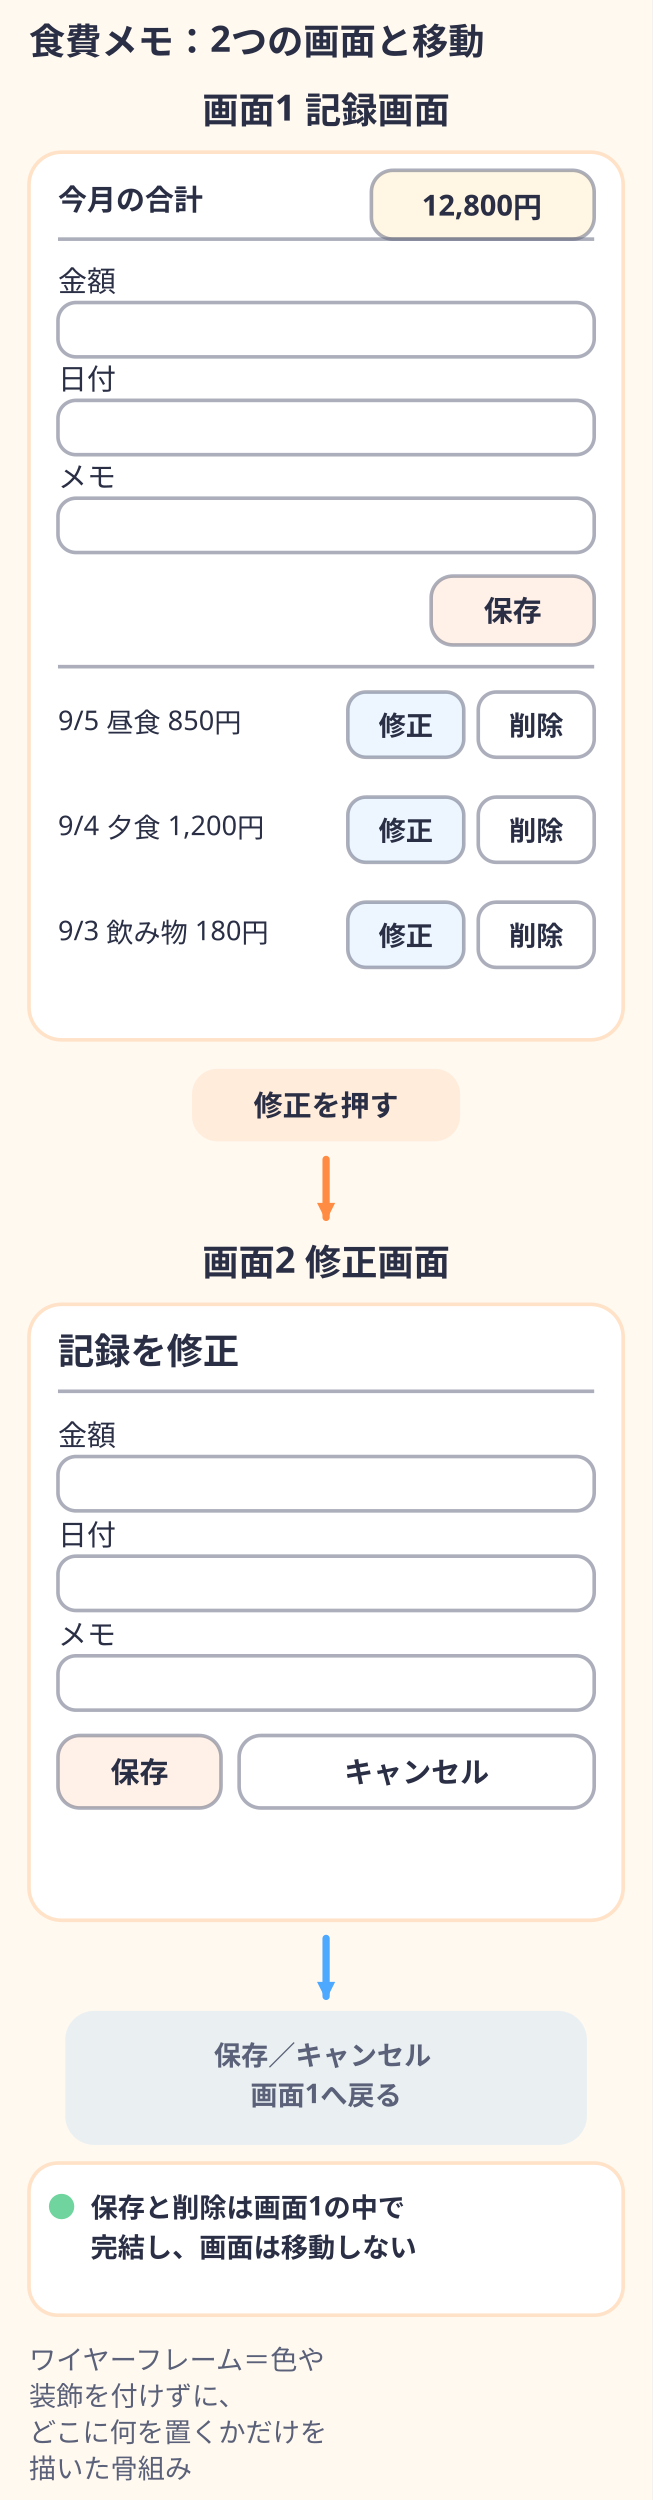
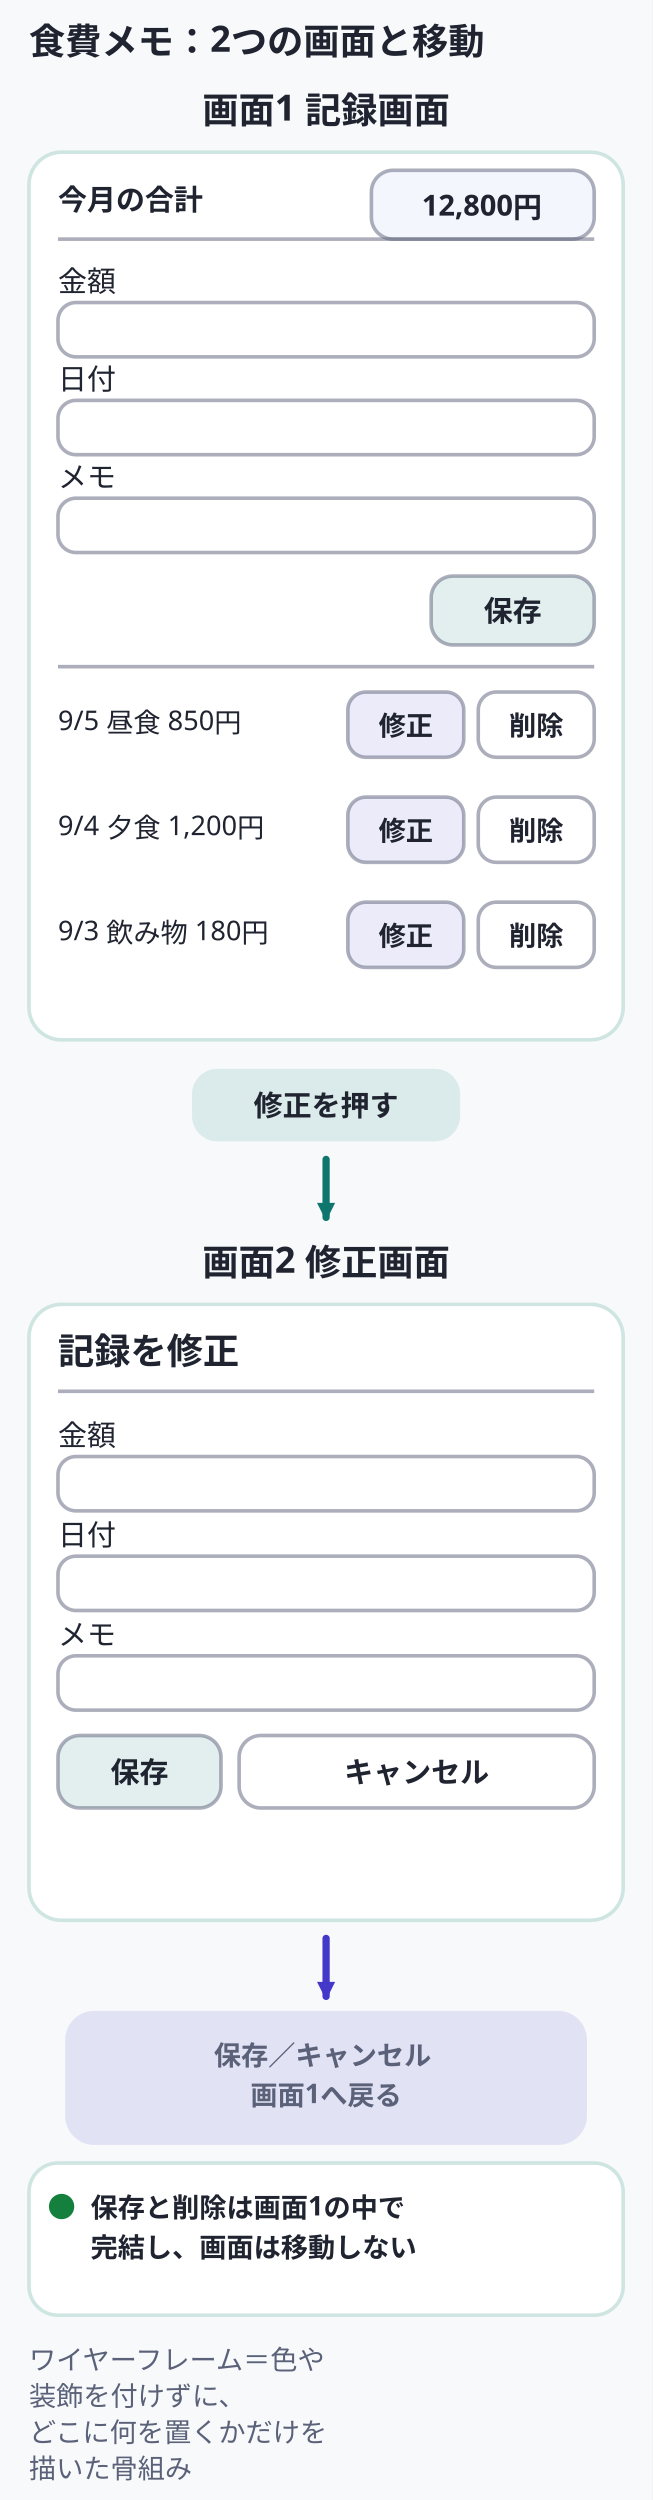
<svg xmlns="http://www.w3.org/2000/svg" viewBox="0 0 360 1380" role="img" aria-labelledby="svg-title svg-desc">
  <defs>
    <marker id="blue-arrow" markerWidth="10" markerHeight="10" refX="8" refY="5" orient="auto" markerUnits="userSpaceOnUse" viewBox="0 0 10 10">
-       <path d="M0 0L10 5L0 10Z" fill="#4DA8FF" />
+       <path d="M0 0L10 5L0 10Z" fill="#4338CA" />
    </marker>
    <marker id="orange-arrow" markerWidth="10" markerHeight="10" refX="8" refY="5" orient="auto" markerUnits="userSpaceOnUse" viewBox="0 0 10 10">
-       <path d="M0 0L10 5L0 10Z" fill="#FF8C42" />
+       <path d="M0 0L10 5L0 10Z" fill="#0F766E" />
    </marker>
  </defs>
-   <rect width="360" height="1380" fill="#FFF9F0" />
-   <g font-family="'Hiragino Kaku Gothic ProN','Hiragino Sans','Noto Sans JP',sans-serif" fill="#2A2F45">
-     <text x="16" y="30" font-size="20" fill="#2A2F45" font-weight="700" text-anchor="start">食費メモ：2つの画面と移動</text>
-     <text x="180" y="68" font-size="20" fill="#2A2F45" font-weight="700" text-anchor="middle">画面1 記録画面</text>
-     <rect x="16" y="84" width="328" height="490" rx="18" fill="#FFFFFF" stroke="#FFE2C7" stroke-width="2" />
-     <text x="32" y="116" font-size="16" fill="#2A2F45" font-weight="700" text-anchor="start">今月の合計</text>
-     <rect x="205" y="94" width="123" height="38" rx="12" fill="#FFD166" stroke="#5A6178" stroke-width="2" fill-opacity="0.18" stroke-opacity="0.5" />
-     <text x="266" y="119" font-size="16" fill="#2A2F45" font-weight="700" text-anchor="middle">12,800円</text>
+   <rect width="360" height="1380" fill="#F7F9FB" />
+   <g font-family="'Hiragino Kaku Gothic ProN','Hiragino Sans','Noto Sans JP',sans-serif" fill="#1F2430">
+     <text x="16" y="30" font-size="20" fill="#1F2430" font-weight="700" text-anchor="start">食費メモ：2つの画面と移動</text>
+     <text x="180" y="68" font-size="20" fill="#1F2430" font-weight="700" text-anchor="middle">画面1 記録画面</text>
+     <rect x="16" y="84" width="328" height="490" rx="18" fill="#FFFFFF" stroke="#CFE5E1" stroke-width="2" />
+     <text x="32" y="116" font-size="16" fill="#1F2430" font-weight="700" text-anchor="start">今月の合計</text>
+     <rect x="205" y="94" width="123" height="38" rx="12" fill="#C7D2FE" stroke="#5A6178" stroke-width="2" fill-opacity="0.18" stroke-opacity="0.5" />
+     <text x="266" y="119" font-size="16" fill="#1F2430" font-weight="700" text-anchor="middle">12,800円</text>
    <line x1="32" y1="132" x2="328" y2="132" stroke="#5A6178" stroke-opacity="0.5" stroke-width="2" />
-     <text x="32" y="161" font-size="16" fill="#2A2F45" font-weight="400" text-anchor="start">金額</text>
+     <text x="32" y="161" font-size="16" fill="#1F2430" font-weight="400" text-anchor="start">金額</text>
    <rect x="32" y="167" width="296" height="30" rx="10" fill="#FFFFFF" stroke="#5A6178" stroke-width="2" stroke-opacity="0.5" />
-     <text x="32" y="215" font-size="16" fill="#2A2F45" font-weight="400" text-anchor="start">日付</text>
+     <text x="32" y="215" font-size="16" fill="#1F2430" font-weight="400" text-anchor="start">日付</text>
    <rect x="32" y="221" width="296" height="30" rx="10" fill="#FFFFFF" stroke="#5A6178" stroke-width="2" stroke-opacity="0.5" />
-     <text x="32" y="269" font-size="16" fill="#2A2F45" font-weight="400" text-anchor="start">メモ</text>
+     <text x="32" y="269" font-size="16" fill="#1F2430" font-weight="400" text-anchor="start">メモ</text>
    <rect x="32" y="275" width="296" height="30" rx="10" fill="#FFFFFF" stroke="#5A6178" stroke-width="2" stroke-opacity="0.5" />
-     <rect x="238" y="318" width="90" height="38" rx="12" fill="#FF8C42" stroke="#5A6178" stroke-width="2" fill-opacity="0.12" stroke-opacity="0.5" />
-     <text x="283" y="343" font-size="16" fill="#2A2F45" font-weight="700" text-anchor="middle">保存</text>
+     <rect x="238" y="318" width="90" height="38" rx="12" fill="#0F766E" stroke="#5A6178" stroke-width="2" fill-opacity="0.12" stroke-opacity="0.5" />
+     <text x="283" y="343" font-size="16" fill="#1F2430" font-weight="700" text-anchor="middle">保存</text>
    <line x1="32" y1="368" x2="328" y2="368" stroke="#5A6178" stroke-opacity="0.5" stroke-width="2" />
-     <text x="32" y="403" font-size="15" fill="#2A2F45" font-weight="400" text-anchor="start">9/5 昼食 850円</text>
-     <rect x="192" y="382" width="64" height="36" rx="10" fill="#4DA8FF" stroke="#5A6178" stroke-width="2" fill-opacity="0.10" stroke-opacity="0.5" />
-     <text x="224" y="406" font-size="15" fill="#2A2F45" font-weight="700" text-anchor="middle">修正</text>
+     <text x="32" y="403" font-size="15" fill="#1F2430" font-weight="400" text-anchor="start">9/5 昼食 850円</text>
+     <rect x="192" y="382" width="64" height="36" rx="10" fill="#4338CA" stroke="#5A6178" stroke-width="2" fill-opacity="0.10" stroke-opacity="0.5" />
+     <text x="224" y="406" font-size="15" fill="#1F2430" font-weight="700" text-anchor="middle">修正</text>
    <rect x="264" y="382" width="64" height="36" rx="10" fill="#FFFFFF" stroke="#5A6178" stroke-width="2" stroke-opacity="0.5" />
-     <text x="296" y="406" font-size="15" fill="#2A2F45" font-weight="700" text-anchor="middle">削除</text>
-     <text x="32" y="461" font-size="15" fill="#2A2F45" font-weight="400" text-anchor="start">9/4 夕食 1,200円</text>
-     <rect x="192" y="440" width="64" height="36" rx="10" fill="#4DA8FF" stroke="#5A6178" stroke-width="2" fill-opacity="0.10" stroke-opacity="0.5" />
-     <text x="224" y="464" font-size="15" fill="#2A2F45" font-weight="700" text-anchor="middle">修正</text>
+     <text x="296" y="406" font-size="15" fill="#1F2430" font-weight="700" text-anchor="middle">削除</text>
+     <text x="32" y="461" font-size="15" fill="#1F2430" font-weight="400" text-anchor="start">9/4 夕食 1,200円</text>
+     <rect x="192" y="440" width="64" height="36" rx="10" fill="#4338CA" stroke="#5A6178" stroke-width="2" fill-opacity="0.10" stroke-opacity="0.5" />
+     <text x="224" y="464" font-size="15" fill="#1F2430" font-weight="700" text-anchor="middle">修正</text>
    <rect x="264" y="440" width="64" height="36" rx="10" fill="#FFFFFF" stroke="#5A6178" stroke-width="2" stroke-opacity="0.5" />
-     <text x="296" y="464" font-size="15" fill="#2A2F45" font-weight="700" text-anchor="middle">削除</text>
-     <text x="32" y="519" font-size="15" fill="#2A2F45" font-weight="400" text-anchor="start">9/3 飲み物 180円</text>
-     <rect x="192" y="498" width="64" height="36" rx="10" fill="#4DA8FF" stroke="#5A6178" stroke-width="2" fill-opacity="0.10" stroke-opacity="0.5" />
-     <text x="224" y="522" font-size="15" fill="#2A2F45" font-weight="700" text-anchor="middle">修正</text>
+     <text x="296" y="464" font-size="15" fill="#1F2430" font-weight="700" text-anchor="middle">削除</text>
+     <text x="32" y="519" font-size="15" fill="#1F2430" font-weight="400" text-anchor="start">9/3 飲み物 180円</text>
+     <rect x="192" y="498" width="64" height="36" rx="10" fill="#4338CA" stroke="#5A6178" stroke-width="2" fill-opacity="0.10" stroke-opacity="0.5" />
+     <text x="224" y="522" font-size="15" fill="#1F2430" font-weight="700" text-anchor="middle">修正</text>
    <rect x="264" y="498" width="64" height="36" rx="10" fill="#FFFFFF" stroke="#5A6178" stroke-width="2" stroke-opacity="0.5" />
-     <text x="296" y="522" font-size="15" fill="#2A2F45" font-weight="700" text-anchor="middle">削除</text>
-     <rect x="106" y="590" width="148" height="40" rx="14" fill="#FF8C42" stroke="#FF8C42" stroke-width="0" fill-opacity="0.12" />
-     <text x="180" y="616" font-size="16" fill="#2A2F45" font-weight="700" text-anchor="middle">修正を押す</text>
-     <path d="M180 640V672" fill="none" stroke="#FF8C42" stroke-width="4" stroke-linecap="round" marker-end="url(#orange-arrow)" />
-     <text x="180" y="704" font-size="20" fill="#2A2F45" font-weight="700" text-anchor="middle">画面2 修正画面</text>
-     <rect x="16" y="720" width="328" height="340" rx="18" fill="#FFFFFF" stroke="#FFE2C7" stroke-width="2" />
-     <text x="32" y="753" font-size="20" fill="#2A2F45" font-weight="700" text-anchor="start">記録を修正</text>
+     <text x="296" y="522" font-size="15" fill="#1F2430" font-weight="700" text-anchor="middle">削除</text>
+     <rect x="106" y="590" width="148" height="40" rx="14" fill="#0F766E" stroke="#0F766E" stroke-width="0" fill-opacity="0.12" />
+     <text x="180" y="616" font-size="16" fill="#1F2430" font-weight="700" text-anchor="middle">修正を押す</text>
+     <path d="M180 640V672" fill="none" stroke="#0F766E" stroke-width="4" stroke-linecap="round" marker-end="url(#orange-arrow)" />
+     <text x="180" y="704" font-size="20" fill="#1F2430" font-weight="700" text-anchor="middle">画面2 修正画面</text>
+     <rect x="16" y="720" width="328" height="340" rx="18" fill="#FFFFFF" stroke="#CFE5E1" stroke-width="2" />
+     <text x="32" y="753" font-size="20" fill="#1F2430" font-weight="700" text-anchor="start">記録を修正</text>
    <line x1="32" y1="768" x2="328" y2="768" stroke="#5A6178" stroke-opacity="0.5" stroke-width="2" />
-     <text x="32" y="798" font-size="16" fill="#2A2F45" font-weight="400" text-anchor="start">金額</text>
+     <text x="32" y="798" font-size="16" fill="#1F2430" font-weight="400" text-anchor="start">金額</text>
    <rect x="32" y="804" width="296" height="30" rx="10" fill="#FFFFFF" stroke="#5A6178" stroke-width="2" stroke-opacity="0.5" />
-     <text x="32" y="853" font-size="16" fill="#2A2F45" font-weight="400" text-anchor="start">日付</text>
+     <text x="32" y="853" font-size="16" fill="#1F2430" font-weight="400" text-anchor="start">日付</text>
    <rect x="32" y="859" width="296" height="30" rx="10" fill="#FFFFFF" stroke="#5A6178" stroke-width="2" stroke-opacity="0.5" />
-     <text x="32" y="908" font-size="16" fill="#2A2F45" font-weight="400" text-anchor="start">メモ</text>
+     <text x="32" y="908" font-size="16" fill="#1F2430" font-weight="400" text-anchor="start">メモ</text>
    <rect x="32" y="914" width="296" height="30" rx="10" fill="#FFFFFF" stroke="#5A6178" stroke-width="2" stroke-opacity="0.5" />
-     <rect x="32" y="958" width="90" height="40" rx="12" fill="#FF8C42" stroke="#5A6178" stroke-width="2" fill-opacity="0.12" stroke-opacity="0.5" />
-     <text x="77" y="984" font-size="16" fill="#2A2F45" font-weight="700" text-anchor="middle">保存</text>
+     <rect x="32" y="958" width="90" height="40" rx="12" fill="#0F766E" stroke="#5A6178" stroke-width="2" fill-opacity="0.12" stroke-opacity="0.5" />
+     <text x="77" y="984" font-size="16" fill="#1F2430" font-weight="700" text-anchor="middle">保存</text>
    <rect x="132" y="958" width="196" height="40" rx="12" fill="#FFFFFF" stroke="#5A6178" stroke-width="2" stroke-opacity="0.5" />
-     <text x="230" y="984" font-size="16" fill="#2A2F45" font-weight="700" text-anchor="middle">キャンセル</text>
-     <path d="M180 1070V1102" fill="none" stroke="#4DA8FF" stroke-width="4" stroke-linecap="round" marker-end="url(#blue-arrow)" />
-     <rect x="36" y="1110" width="288" height="74" rx="16" fill="#4DA8FF" stroke="#4DA8FF" stroke-width="0" fill-opacity="0.12" />
+     <text x="230" y="984" font-size="16" fill="#1F2430" font-weight="700" text-anchor="middle">キャンセル</text>
+     <path d="M180 1070V1102" fill="none" stroke="#4338CA" stroke-width="4" stroke-linecap="round" marker-end="url(#blue-arrow)" />
+     <rect x="36" y="1110" width="288" height="74" rx="16" fill="#4338CA" stroke="#4338CA" stroke-width="0" fill-opacity="0.12" />
    <text font-size="15" fill="#5A6178" font-weight="700" text-anchor="middle">
      <tspan x="180" y="1140">保存／キャンセル</tspan>
      <tspan x="180" y="1162">画面1へ戻る</tspan>
    </text>
-     <rect x="16" y="1194" width="328" height="84" rx="16" fill="#FFFFFF" stroke="#FFE2C7" stroke-width="2" />
-     <circle cx="34" cy="1218" r="7" fill="#6FD49D" />
-     <text font-size="15" fill="#2A2F45" font-weight="700" text-anchor="start">
+     <rect x="16" y="1194" width="328" height="84" rx="16" fill="#FFFFFF" stroke="#CFE5E1" stroke-width="2" />
+     <circle cx="34" cy="1218" r="7" fill="#15803D" />
+     <text font-size="15" fill="#1F2430" font-weight="700" text-anchor="start">
      <tspan x="50" y="1224">保存と削除は画面1の中で</tspan>
      <tspan x="50" y="1246">完結し、画面は移動しない</tspan>
    </text>
    <text font-size="15" fill="#5A6178" font-weight="400" text-anchor="start">
      <tspan x="16" y="1308">ワイヤーフレーム＝色や</tspan>
      <tspan x="16" y="1328">装飾を付けずに、</tspan>
      <tspan x="16" y="1348">どこに何を置くかだけを</tspan>
      <tspan x="16" y="1368">描いた骨組み</tspan>
    </text>
  </g>
</svg>
